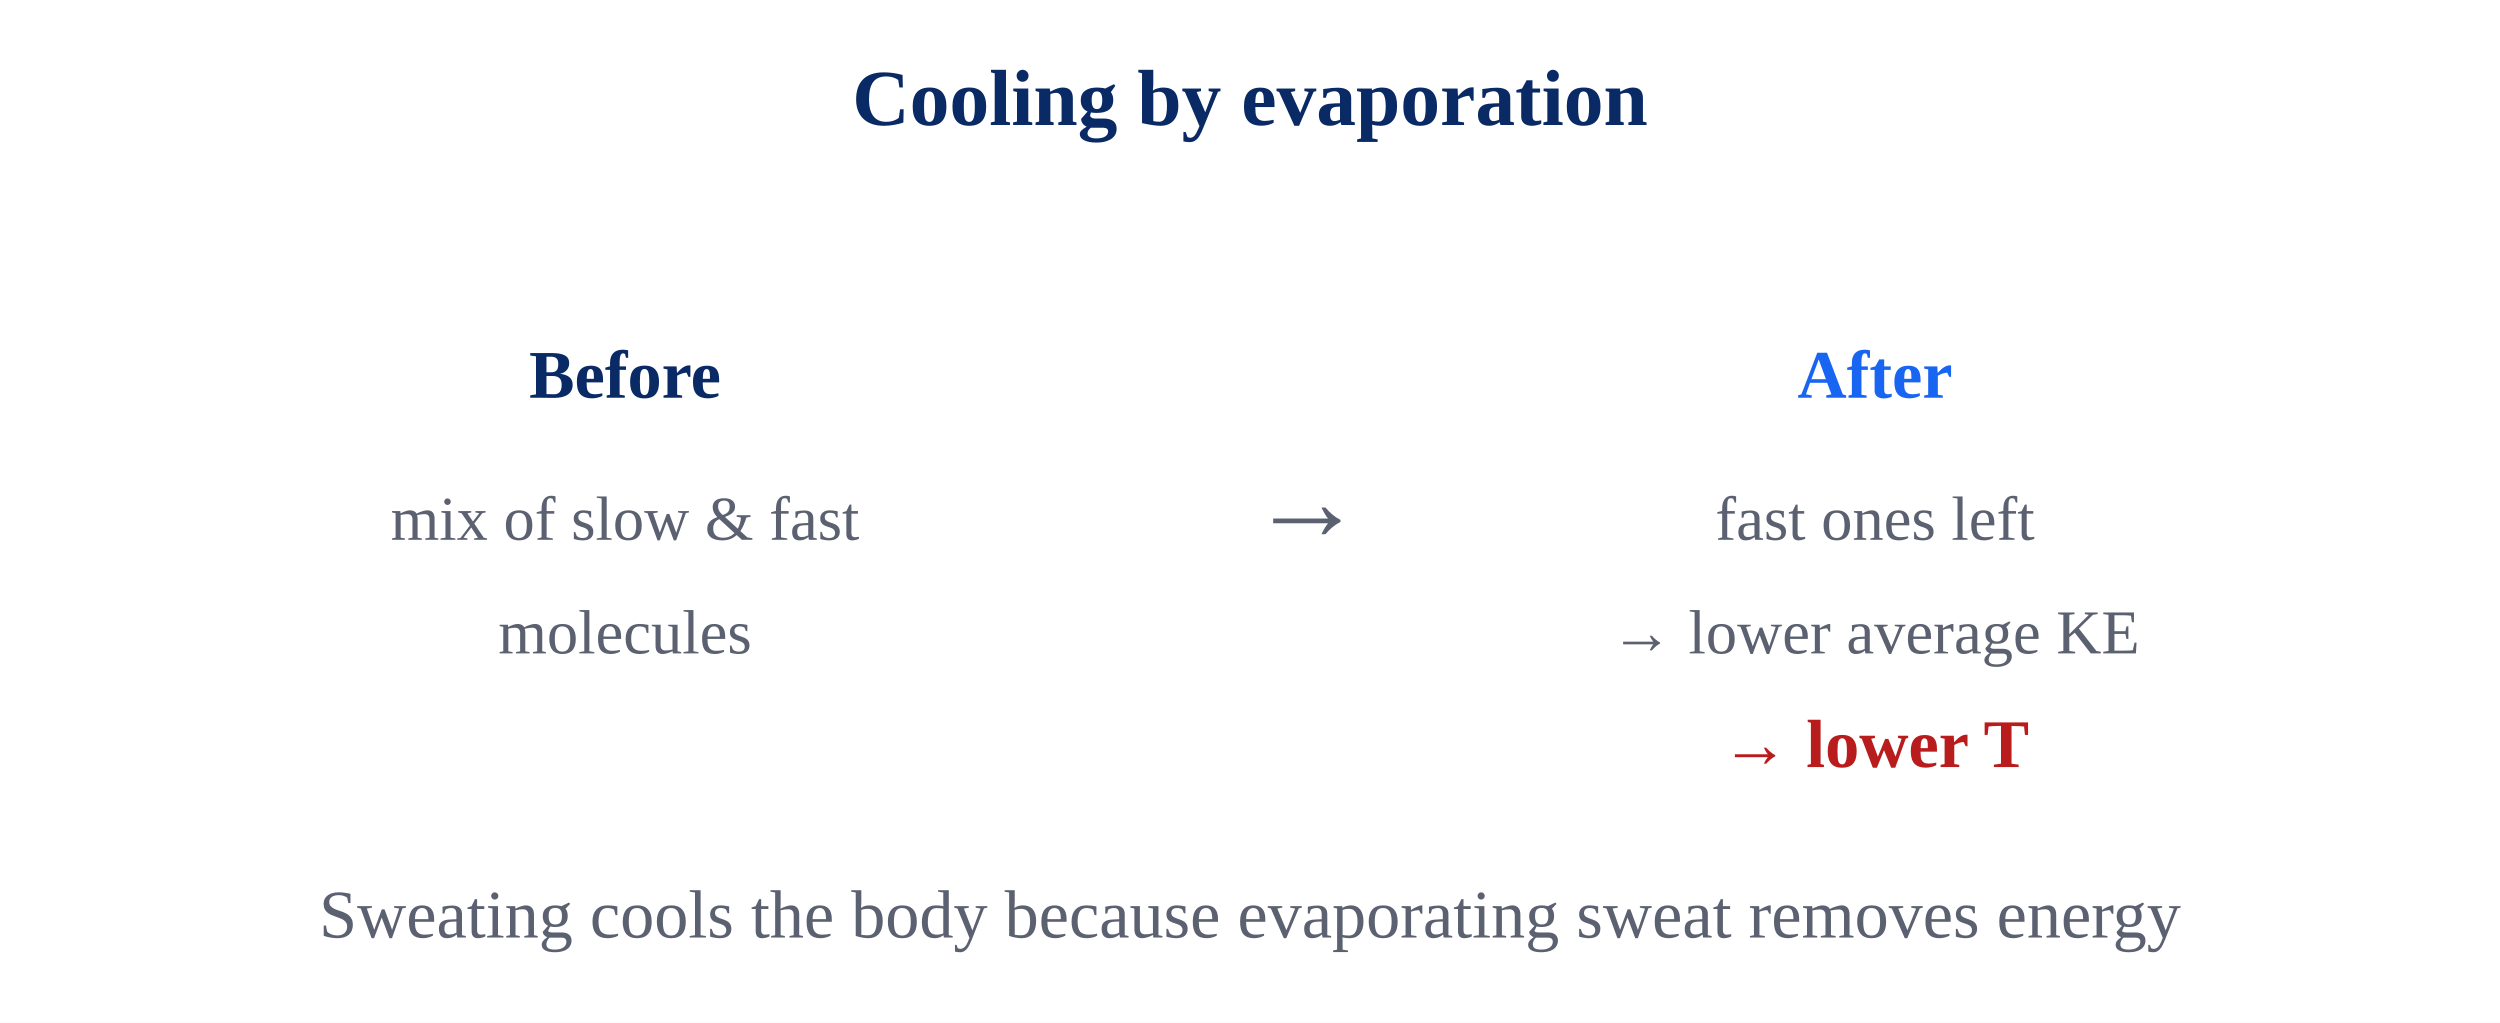
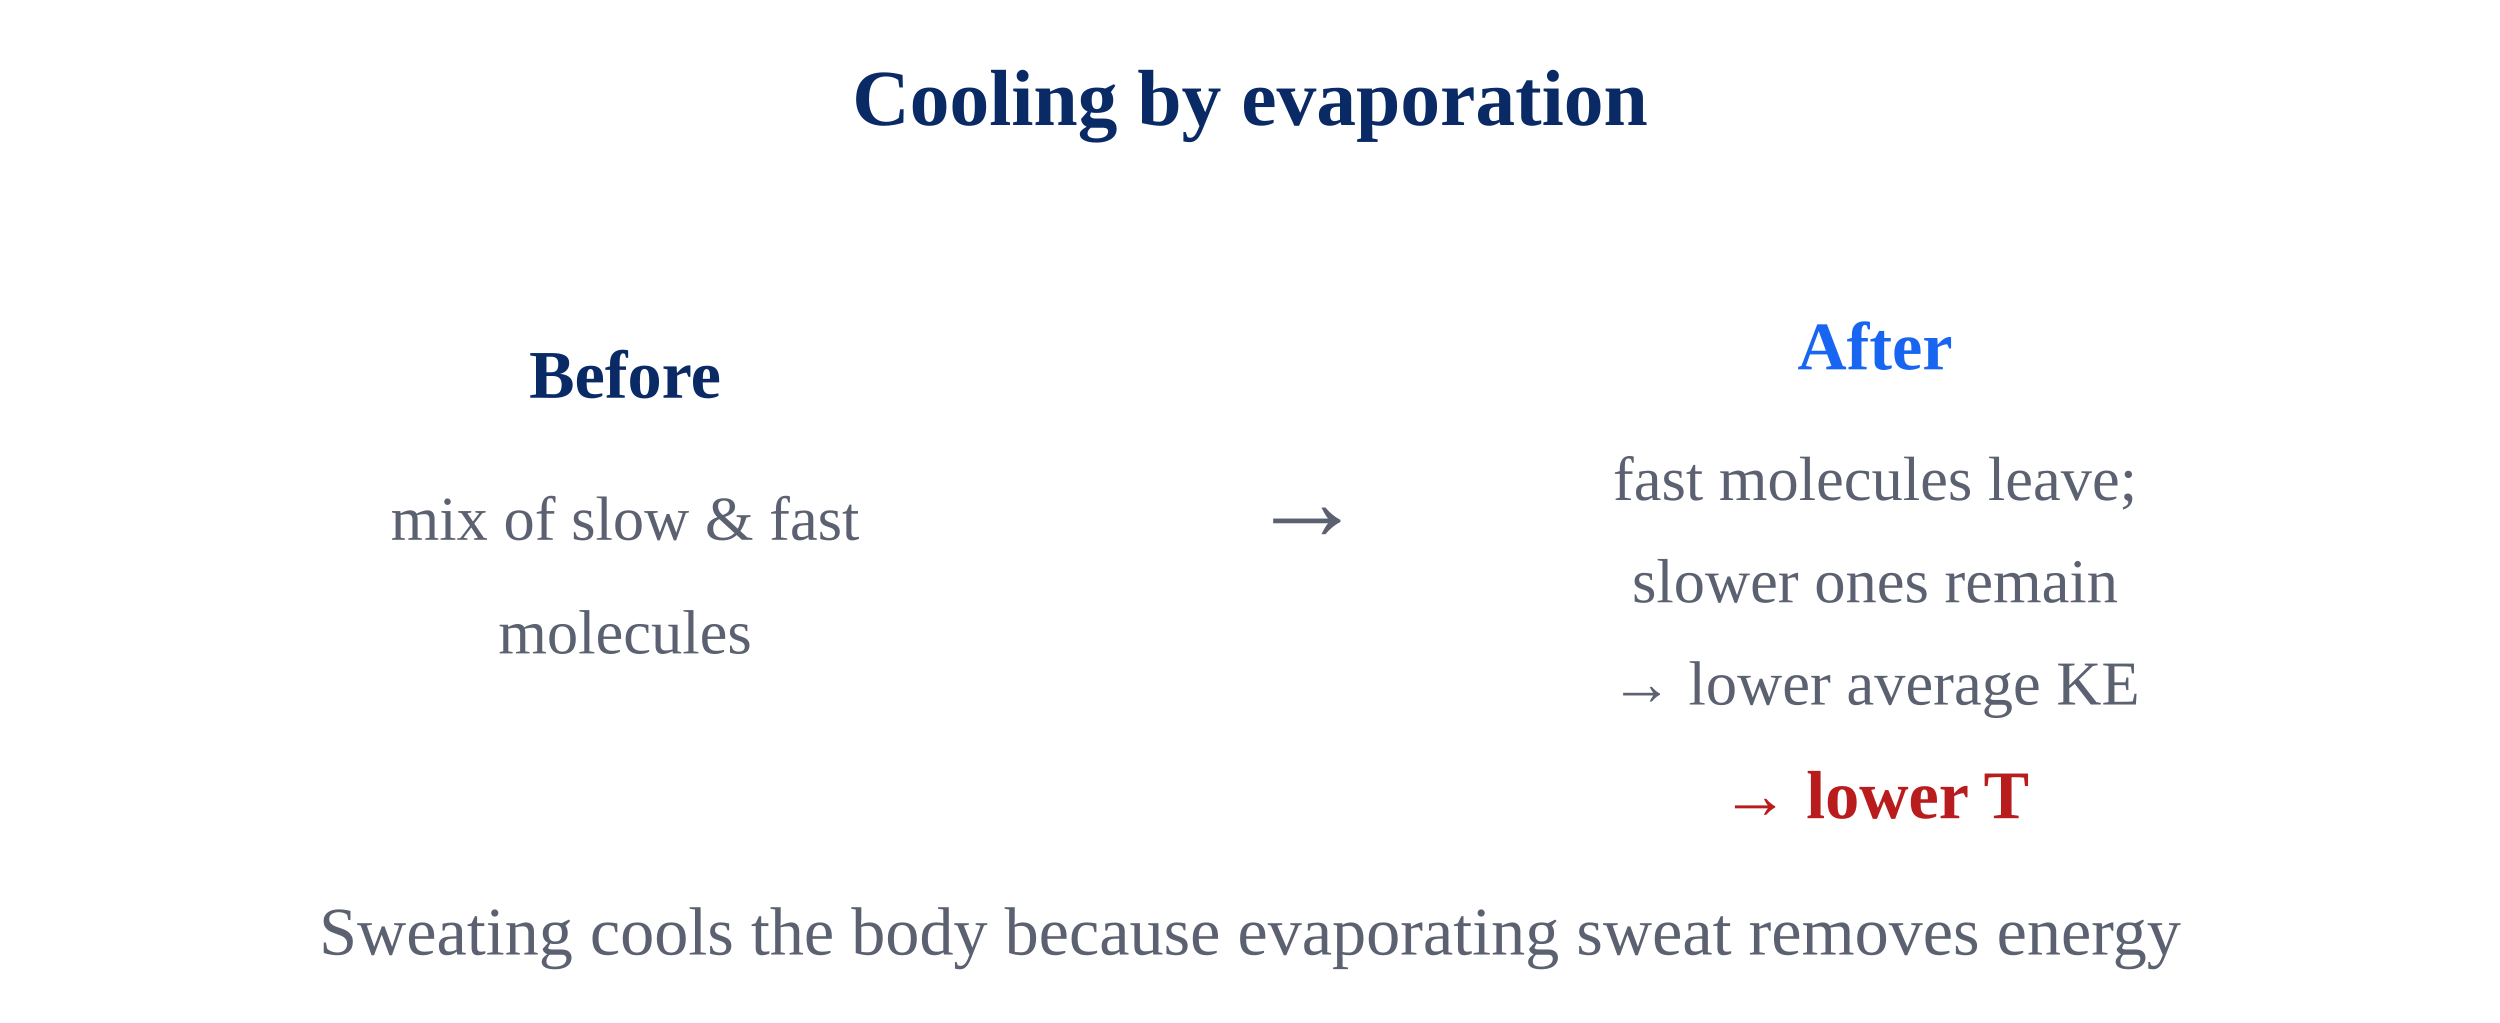
<svg xmlns="http://www.w3.org/2000/svg" viewBox="0 0 440 180" role="img" aria-label="After fast molecules leave, average kinetic energy of remaining liquid falls so temperature falls.">
  <rect width="440" height="180" fill="#fff" />
  <text x="220" y="22" text-anchor="middle" font-size="14" font-weight="700" fill="#0a2a66">Cooling by evaporation</text>
  <text x="110" y="70" text-anchor="middle" font-size="12" font-weight="700" fill="#0a2a66">Before</text>
  <text x="110" y="95" text-anchor="middle" font-size="11" fill="#5b6170">mix of slow &amp; fast</text>
  <text x="110" y="115" text-anchor="middle" font-size="11" fill="#5b6170">molecules</text>
  <text x="220" y="95" font-size="20" fill="#5b6170">→</text>
-   <text x="330" y="70" text-anchor="middle" font-size="12" font-weight="700" fill="#1865f2">After</text>
-   <text x="330" y="95" text-anchor="middle" font-size="11" fill="#5b6170">fast ones left</text>
-   <text x="330" y="115" text-anchor="middle" font-size="11" fill="#5b6170">→ lower average KE</text>
-   <text x="330" y="135" text-anchor="middle" font-size="12" font-weight="700" fill="#b91c1c">→ lower T</text>
-   <text x="220" y="165" text-anchor="middle" font-size="12" fill="#5b6170">Sweating cools the body because evaporating sweat removes energy</text>
+   <text x="330" y="65" text-anchor="middle" font-size="12" font-weight="700" fill="#1865f2">After</text>
+   <text x="330" y="88" text-anchor="middle" font-size="11" fill="#5b6170">fast molecules leave;</text>
+   <text x="330" y="106" text-anchor="middle" font-size="11" fill="#5b6170">slower ones remain</text>
+   <text x="330" y="124" text-anchor="middle" font-size="11" fill="#5b6170">→ lower average KE</text>
+   <text x="330" y="144" text-anchor="middle" font-size="12" font-weight="700" fill="#b91c1c">→ lower T</text>
+   <text x="220" y="168" text-anchor="middle" font-size="12" fill="#5b6170">Sweating cools the body because evaporating sweat removes energy</text>
</svg>
